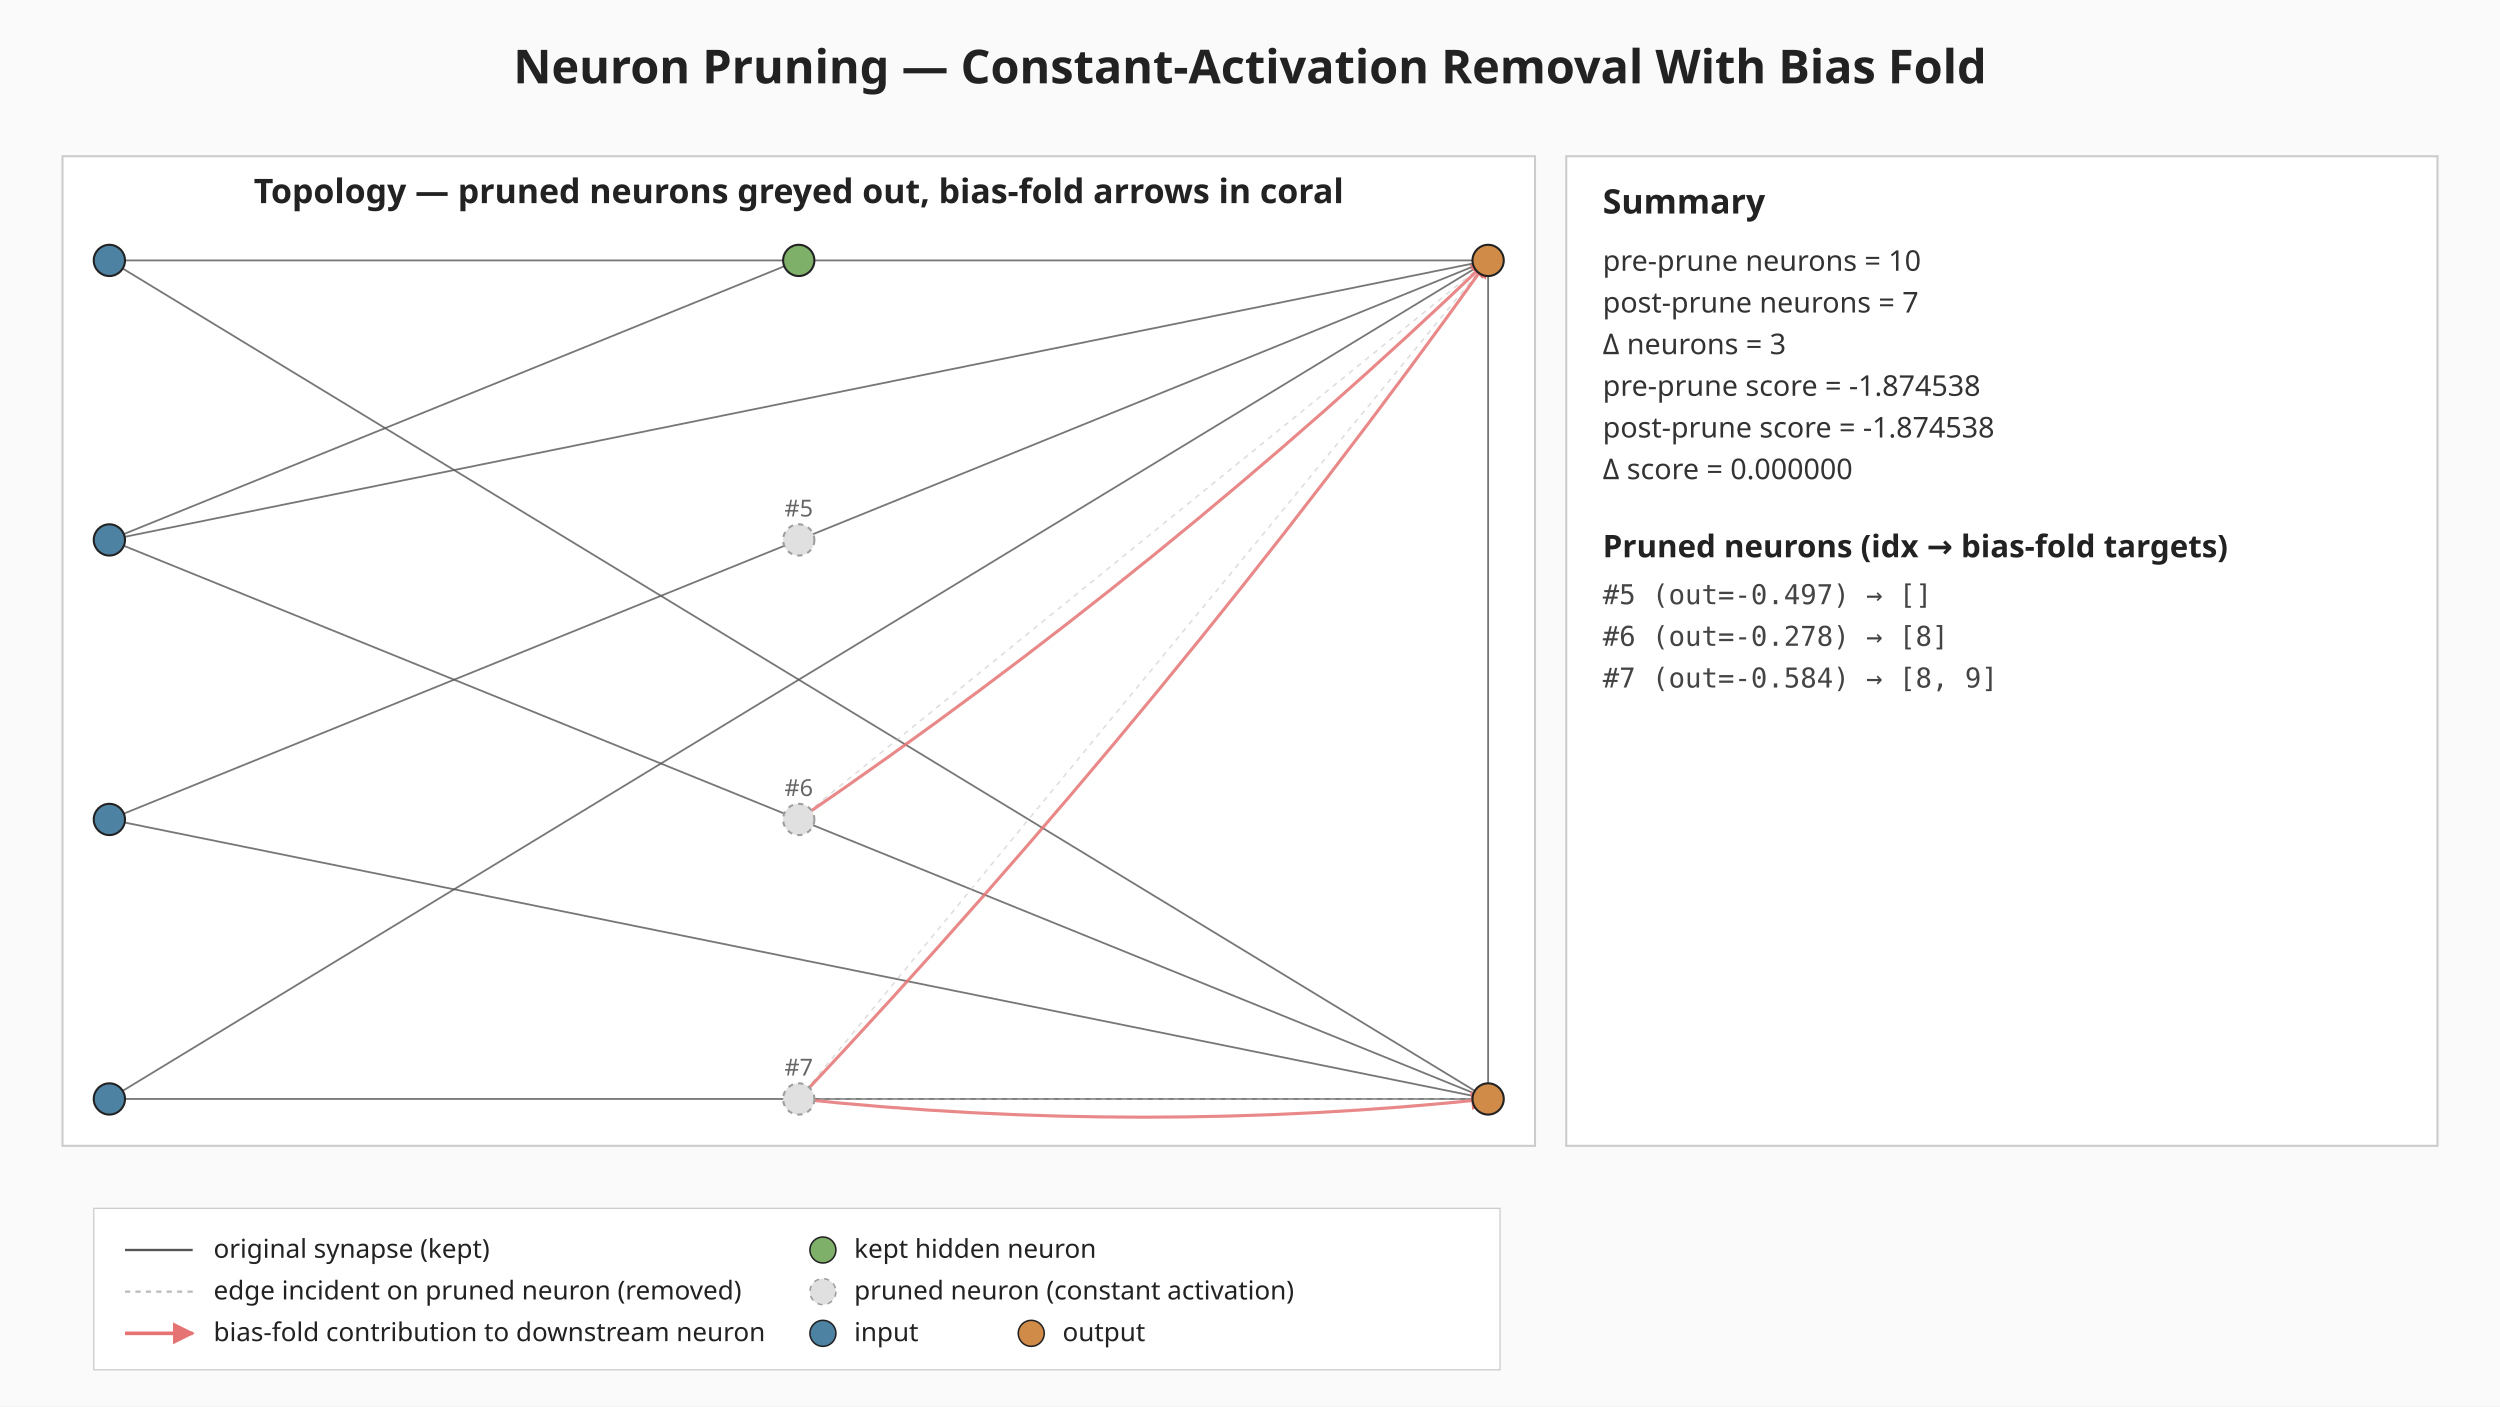
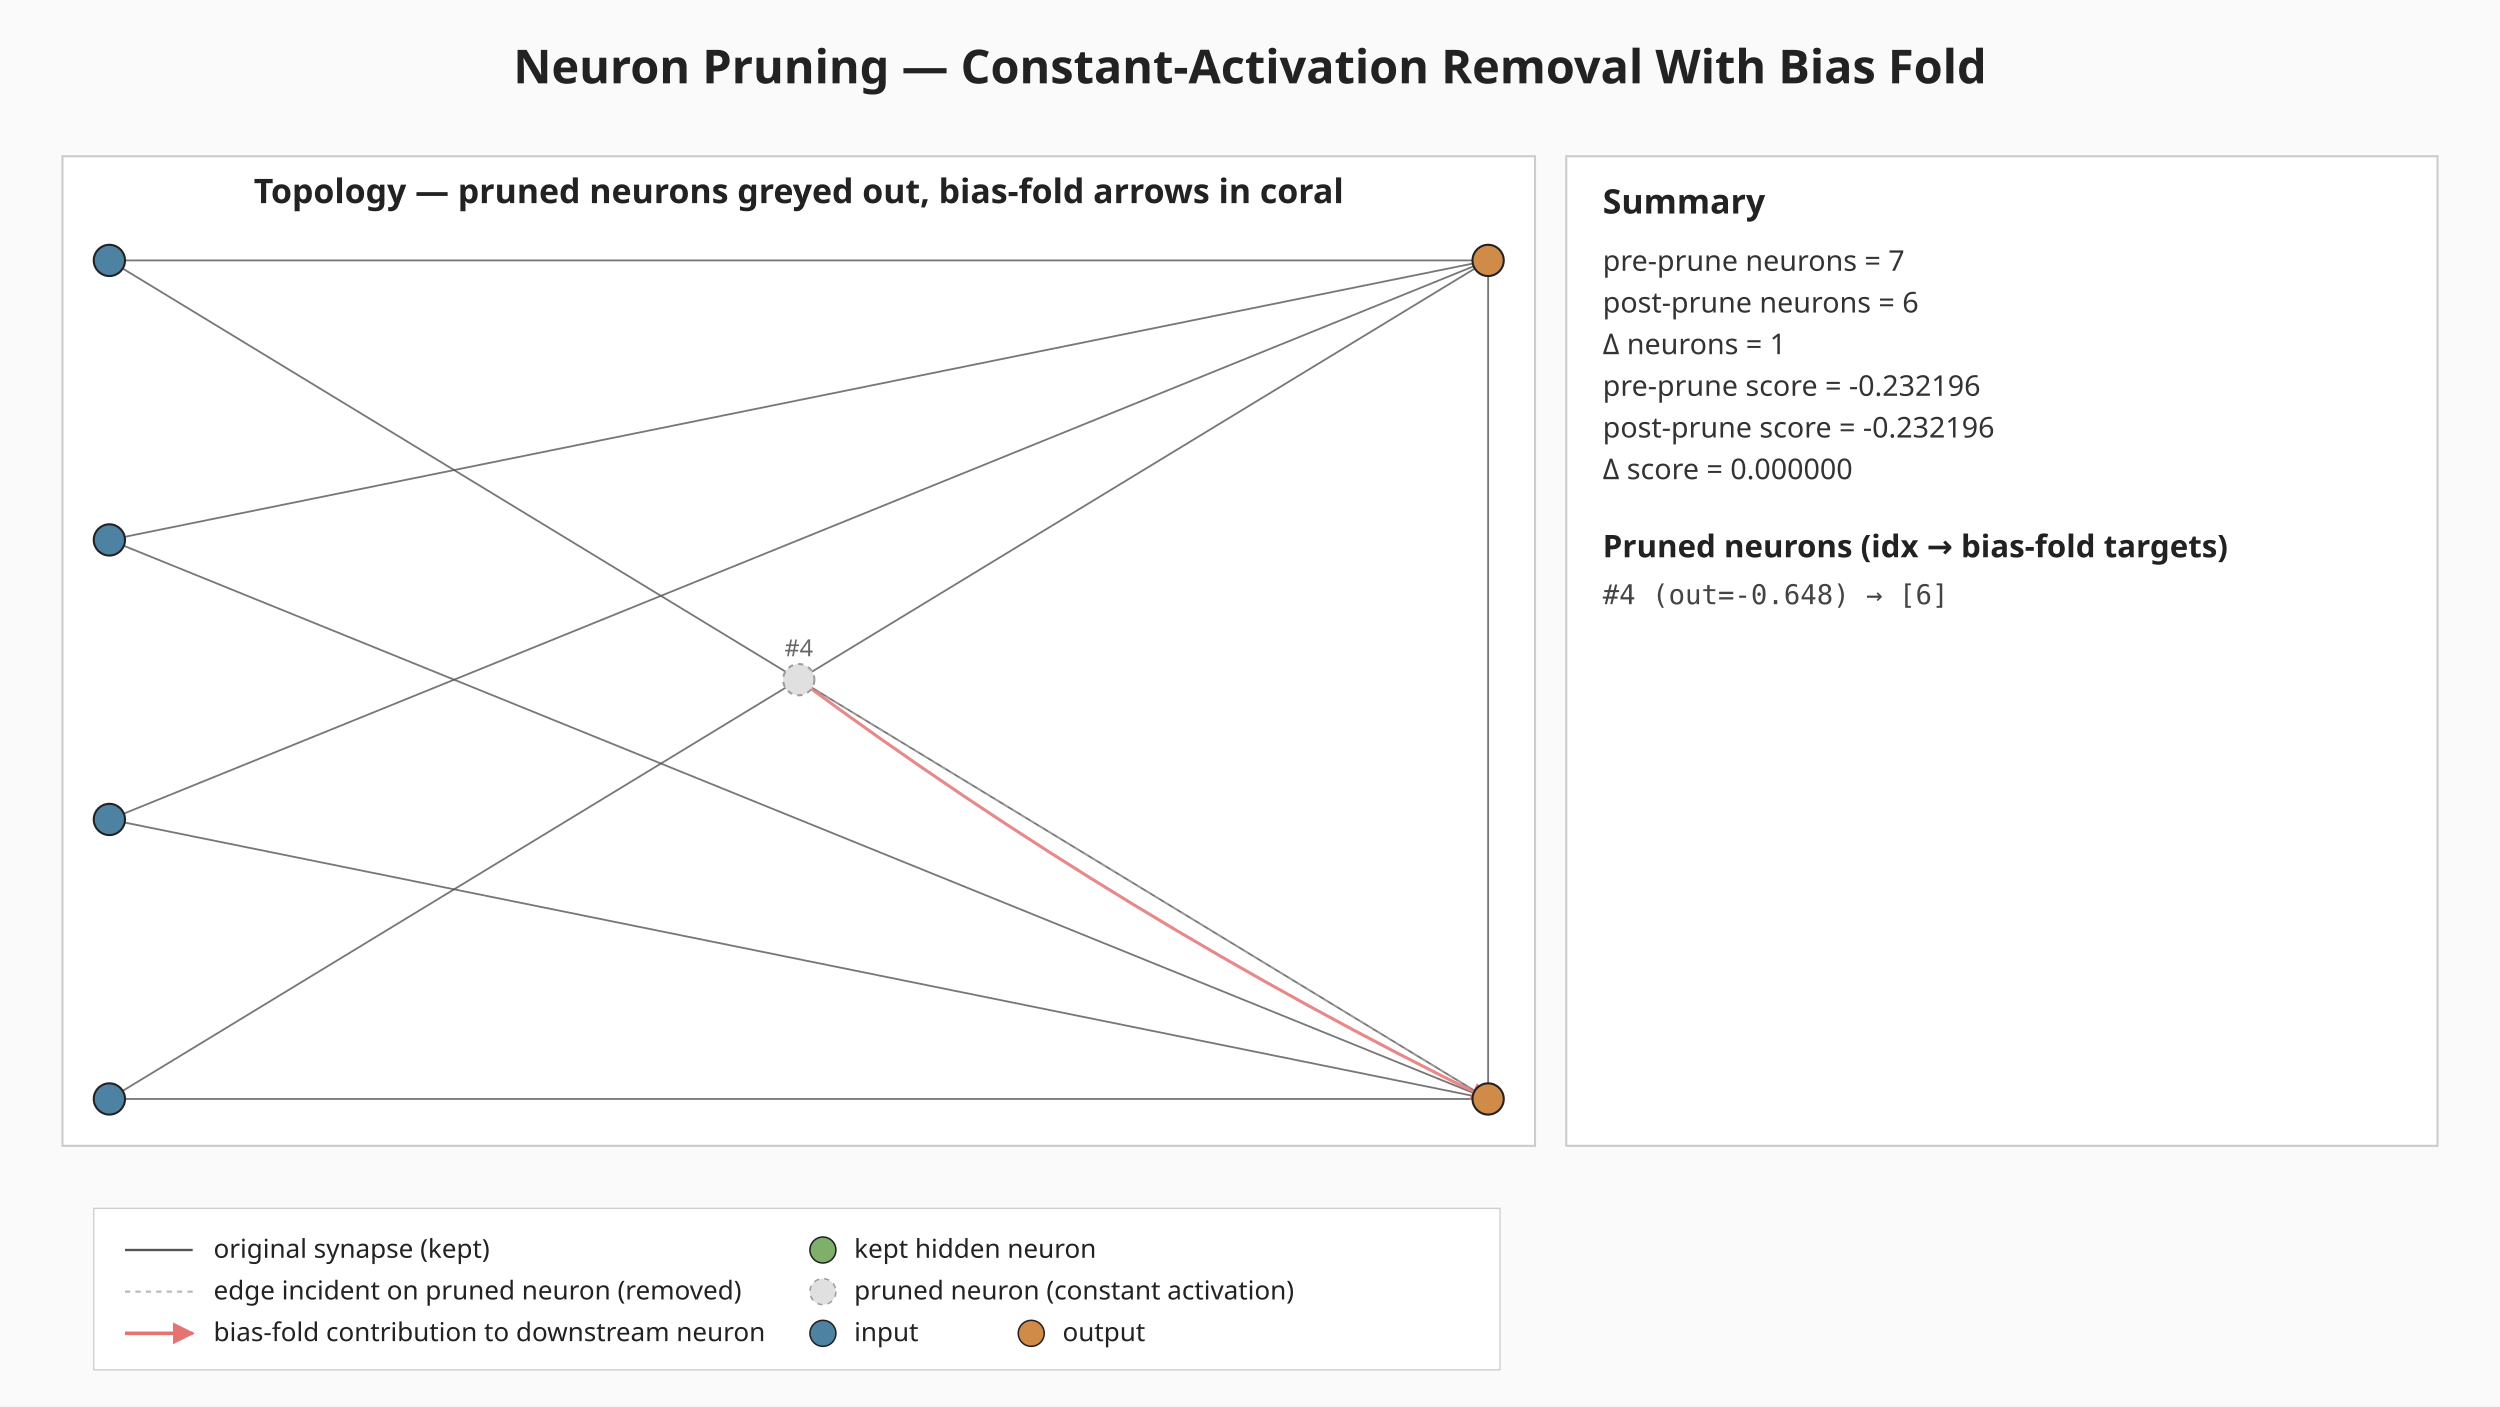
<svg xmlns="http://www.w3.org/2000/svg" viewBox="0 0 960 540" width="960" height="540" role="img" aria-label="Neuron pruning: constant-activation removal with bias fold">
  <defs>
    <marker id="bias-arrow" viewBox="0 0 10 10" refX="9" refY="5" markerWidth="6" markerHeight="6" orient="auto-start-reverse">
      <path d="M0,0 L10,5 L0,10 z" fill="#e57373" />
    </marker>
  </defs>
  <rect width="960" height="540" fill="#fafafa" />
  <text x="480" y="32" text-anchor="middle" font-family="sans-serif" font-size="18" font-weight="bold" fill="#222">Neuron Pruning — Constant-Activation Removal With Bias Fold</text>
  <g class="topology">
    <rect x="24.00" y="60.00" width="565.44" height="380.00" fill="#ffffff" stroke="#cccccc" stroke-width="0.8" />
    <text x="306.72" y="78.00" text-anchor="middle" font-family="sans-serif" font-size="13" font-weight="bold" fill="#222">Topology — pruned neurons greyed out, bias-fold arrows in coral</text>
    <line class="edge-original" x1="42.00" y1="100.00" x2="571.44" y2="100.00" stroke="#555" stroke-width="0.7" stroke-opacity="0.8" />
    <line class="edge-original" x1="42.00" y1="100.00" x2="571.44" y2="422.00" stroke="#555" stroke-width="0.7" stroke-opacity="0.8" />
-     <line class="edge-original" x1="42.00" y1="207.33" x2="306.72" y2="100.00" stroke="#555" stroke-width="0.7" stroke-opacity="0.8" />
    <line class="edge-original" x1="42.00" y1="207.33" x2="571.44" y2="100.00" stroke="#555" stroke-width="0.7" stroke-opacity="0.8" />
    <line class="edge-original" x1="42.00" y1="207.33" x2="571.44" y2="422.00" stroke="#555" stroke-width="0.7" stroke-opacity="0.8" />
    <line class="edge-original" x1="42.00" y1="314.67" x2="571.44" y2="100.00" stroke="#555" stroke-width="0.7" stroke-opacity="0.8" />
    <line class="edge-original" x1="42.00" y1="314.67" x2="571.44" y2="422.00" stroke="#555" stroke-width="0.7" stroke-opacity="0.8" />
    <line class="edge-original" x1="42.00" y1="422.00" x2="571.44" y2="100.00" stroke="#555" stroke-width="0.7" stroke-opacity="0.8" />
    <line class="edge-original" x1="42.00" y1="422.00" x2="571.44" y2="422.00" stroke="#555" stroke-width="0.7" stroke-opacity="0.8" />
    <line class="edge-original" x1="571.44" y1="100.00" x2="571.44" y2="422.00" stroke="#555" stroke-width="0.7" stroke-opacity="0.8" />
-     <line class="edge-pruned" x1="306.72" y1="314.67" x2="571.44" y2="100.00" stroke="#bdbdbd" stroke-width="0.6" stroke-opacity="0.5" stroke-dasharray="2 2" />
-     <line class="edge-pruned" x1="306.72" y1="422.00" x2="571.44" y2="100.00" stroke="#bdbdbd" stroke-width="0.6" stroke-opacity="0.5" stroke-dasharray="2 2" />
-     <line class="edge-pruned" x1="306.72" y1="422.00" x2="571.44" y2="422.00" stroke="#bdbdbd" stroke-width="0.6" stroke-opacity="0.5" stroke-dasharray="2 2" />
-     <path class="bias-fold" d="M306.72,314.67 Q447.90,218.21 571.44,100.00" fill="none" stroke="#e57373" stroke-width="1.2" stroke-opacity="0.85" marker-end="url(#bias-arrow)" />
-     <path class="bias-fold" d="M306.72,422.00 Q449.89,269.89 571.44,100.00" fill="none" stroke="#e57373" stroke-width="1.2" stroke-opacity="0.85" marker-end="url(#bias-arrow)" />
-     <path class="bias-fold" d="M306.72,422.00 Q439.08,436.00 571.44,422.00" fill="none" stroke="#e57373" stroke-width="1.2" stroke-opacity="0.85" marker-end="url(#bias-arrow)" />
+     <line class="edge-pruned" x1="306.72" y1="261.00" x2="571.44" y2="422.00" stroke="#bdbdbd" stroke-width="0.6" stroke-opacity="0.5" stroke-dasharray="2 2" />
+     <path class="bias-fold" d="M306.72,261.00 Q431.81,353.46 571.44,422.00" fill="none" stroke="#e57373" stroke-width="1.2" stroke-opacity="0.85" marker-end="url(#bias-arrow)" />
    <circle class="neuron-kept" cx="42.00" cy="100.00" r="6" fill="#4d82a3" stroke="#222" stroke-width="0.8" />
    <circle class="neuron-kept" cx="42.00" cy="207.33" r="6" fill="#4d82a3" stroke="#222" stroke-width="0.8" />
    <circle class="neuron-kept" cx="42.00" cy="314.67" r="6" fill="#4d82a3" stroke="#222" stroke-width="0.8" />
    <circle class="neuron-kept" cx="42.00" cy="422.00" r="6" fill="#4d82a3" stroke="#222" stroke-width="0.8" />
-     <circle class="neuron-kept" cx="306.72" cy="100.00" r="6" fill="#7fb069" stroke="#222" stroke-width="0.8" />
-     <circle class="neuron-pruned" cx="306.72" cy="207.33" r="6" fill="#e0e0e0" stroke="#9e9e9e" stroke-width="0.8" stroke-dasharray="2 2" />
-     <circle class="neuron-pruned" cx="306.72" cy="314.67" r="6" fill="#e0e0e0" stroke="#9e9e9e" stroke-width="0.8" stroke-dasharray="2 2" />
-     <circle class="neuron-pruned" cx="306.72" cy="422.00" r="6" fill="#e0e0e0" stroke="#9e9e9e" stroke-width="0.8" stroke-dasharray="2 2" />
+     <circle class="neuron-pruned" cx="306.72" cy="261.00" r="6" fill="#e0e0e0" stroke="#9e9e9e" stroke-width="0.8" stroke-dasharray="2 2" />
    <circle class="neuron-kept" cx="571.44" cy="100.00" r="6" fill="#d18b48" stroke="#222" stroke-width="0.8" />
    <circle class="neuron-kept" cx="571.44" cy="422.00" r="6" fill="#d18b48" stroke="#222" stroke-width="0.8" />
-     <text x="306.72" y="198.33" text-anchor="middle" font-family="sans-serif" font-size="9" fill="#666">#5</text>
-     <text x="306.72" y="305.67" text-anchor="middle" font-family="sans-serif" font-size="9" fill="#666">#6</text>
-     <text x="306.72" y="413.00" text-anchor="middle" font-family="sans-serif" font-size="9" fill="#666">#7</text>
+     <text x="306.72" y="252.00" text-anchor="middle" font-family="sans-serif" font-size="9" fill="#666">#4</text>
  </g>
  <g class="summary">
    <rect x="601.44" y="60.00" width="334.56" height="380.00" fill="#ffffff" stroke="#cccccc" stroke-width="0.8" />
    <text x="615.44" y="82.00" font-family="sans-serif" font-size="13" font-weight="bold" fill="#222">Summary</text>
-     <text x="615.44" y="104.00" font-family="sans-serif" font-size="11" fill="#333">pre-prune  neurons = 10</text>
-     <text x="615.44" y="120.00" font-family="sans-serif" font-size="11" fill="#333">post-prune neurons = 7</text>
-     <text x="615.44" y="136.00" font-family="sans-serif" font-size="11" fill="#333">Δ neurons = 3</text>
-     <text x="615.44" y="152.00" font-family="sans-serif" font-size="11" fill="#333">pre-prune  score = -1.874538</text>
-     <text x="615.44" y="168.00" font-family="sans-serif" font-size="11" fill="#333">post-prune score = -1.874538</text>
+     <text x="615.44" y="104.00" font-family="sans-serif" font-size="11" fill="#333">pre-prune  neurons = 7</text>
+     <text x="615.44" y="120.00" font-family="sans-serif" font-size="11" fill="#333">post-prune neurons = 6</text>
+     <text x="615.44" y="136.00" font-family="sans-serif" font-size="11" fill="#333">Δ neurons = 1</text>
+     <text x="615.44" y="152.00" font-family="sans-serif" font-size="11" fill="#333">pre-prune  score = -0.232196</text>
+     <text x="615.44" y="168.00" font-family="sans-serif" font-size="11" fill="#333">post-prune score = -0.232196</text>
    <text x="615.44" y="184.00" font-family="sans-serif" font-size="11" fill="#333">Δ score = 0.000000</text>
    <text x="615.44" y="214.00" font-family="sans-serif" font-size="12" font-weight="bold" fill="#222">Pruned neurons (idx → bias-fold targets)</text>
-     <text x="615.44" y="232.00" font-family="monospace" font-size="10.5" fill="#444">#5 (out=-0.497) → []</text>
-     <text x="615.44" y="248.00" font-family="monospace" font-size="10.5" fill="#444">#6 (out=-0.278) → [8]</text>
-     <text x="615.44" y="264.00" font-family="monospace" font-size="10.5" fill="#444">#7 (out=-0.584) → [8, 9]</text>
+     <text x="615.44" y="232.00" font-family="monospace" font-size="10.5" fill="#444">#4 (out=-0.648) → [6]</text>
  </g>
  <g class="legend" font-family="sans-serif" font-size="10" fill="#222">
    <rect x="36.00" y="464.00" width="540" height="62" fill="#ffffff" fill-opacity="0.92" stroke="#cccccc" stroke-width="0.5" />
    <line x1="48.00" y1="480.00" x2="74.00" y2="480.00" stroke="#555" stroke-width="0.9" />
    <text x="82.00" y="483.00">original synapse (kept)</text>
    <line x1="48.00" y1="496.00" x2="74.00" y2="496.00" stroke="#bdbdbd" stroke-width="0.9" stroke-dasharray="2 2" />
    <text x="82.00" y="499.00">edge incident on pruned neuron (removed)</text>
    <line x1="48.00" y1="512.00" x2="74.00" y2="512.00" stroke="#e57373" stroke-width="1.4" marker-end="url(#bias-arrow)" />
    <text x="82.00" y="515.00">bias-fold contribution to downstream neuron</text>
    <circle cx="316.00" cy="480.00" r="5" fill="#7fb069" stroke="#222" stroke-width="0.6" />
    <text x="328.00" y="483.00">kept hidden neuron</text>
    <circle cx="316.00" cy="496.00" r="5" fill="#e0e0e0" stroke="#9e9e9e" stroke-width="0.6" stroke-dasharray="2 2" />
    <text x="328.00" y="499.00">pruned neuron (constant activation)</text>
    <circle cx="316.00" cy="512.00" r="5" fill="#4d82a3" stroke="#222" stroke-width="0.6" />
    <text x="328.00" y="515.00">input</text>
    <circle cx="396.00" cy="512.00" r="5" fill="#d18b48" stroke="#222" stroke-width="0.6" />
    <text x="408.00" y="515.00">output</text>
  </g>
</svg>
